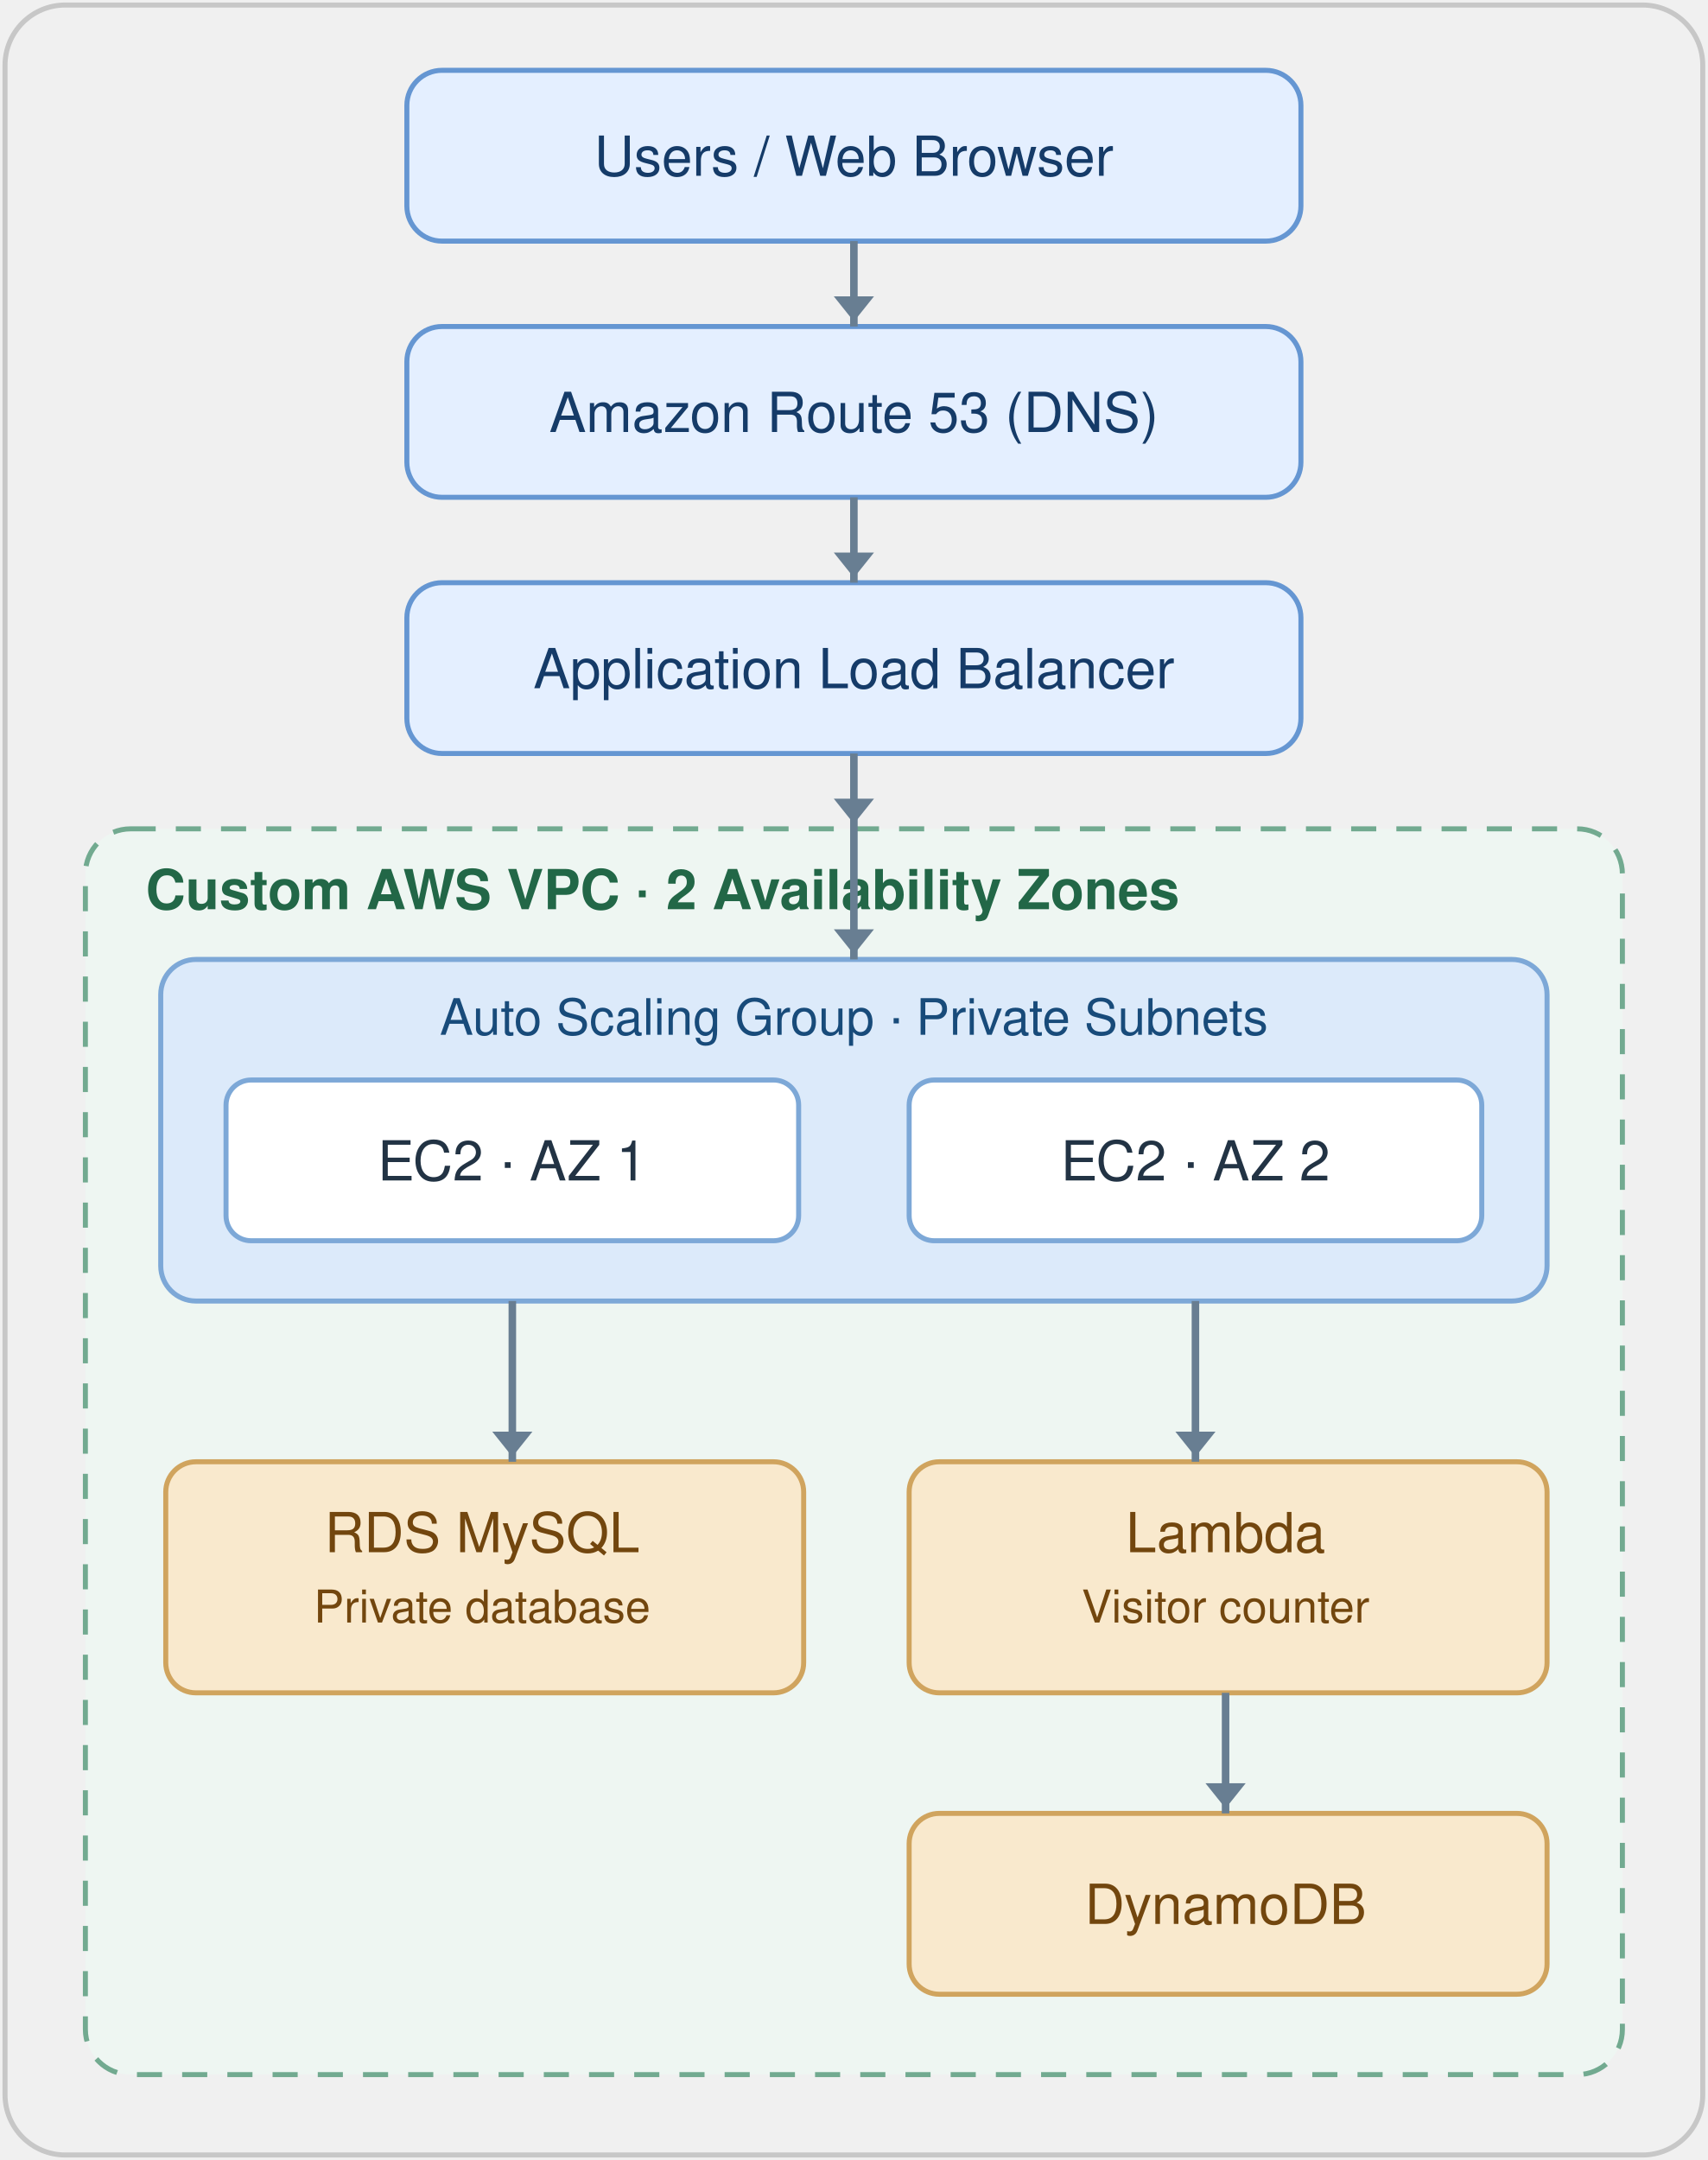
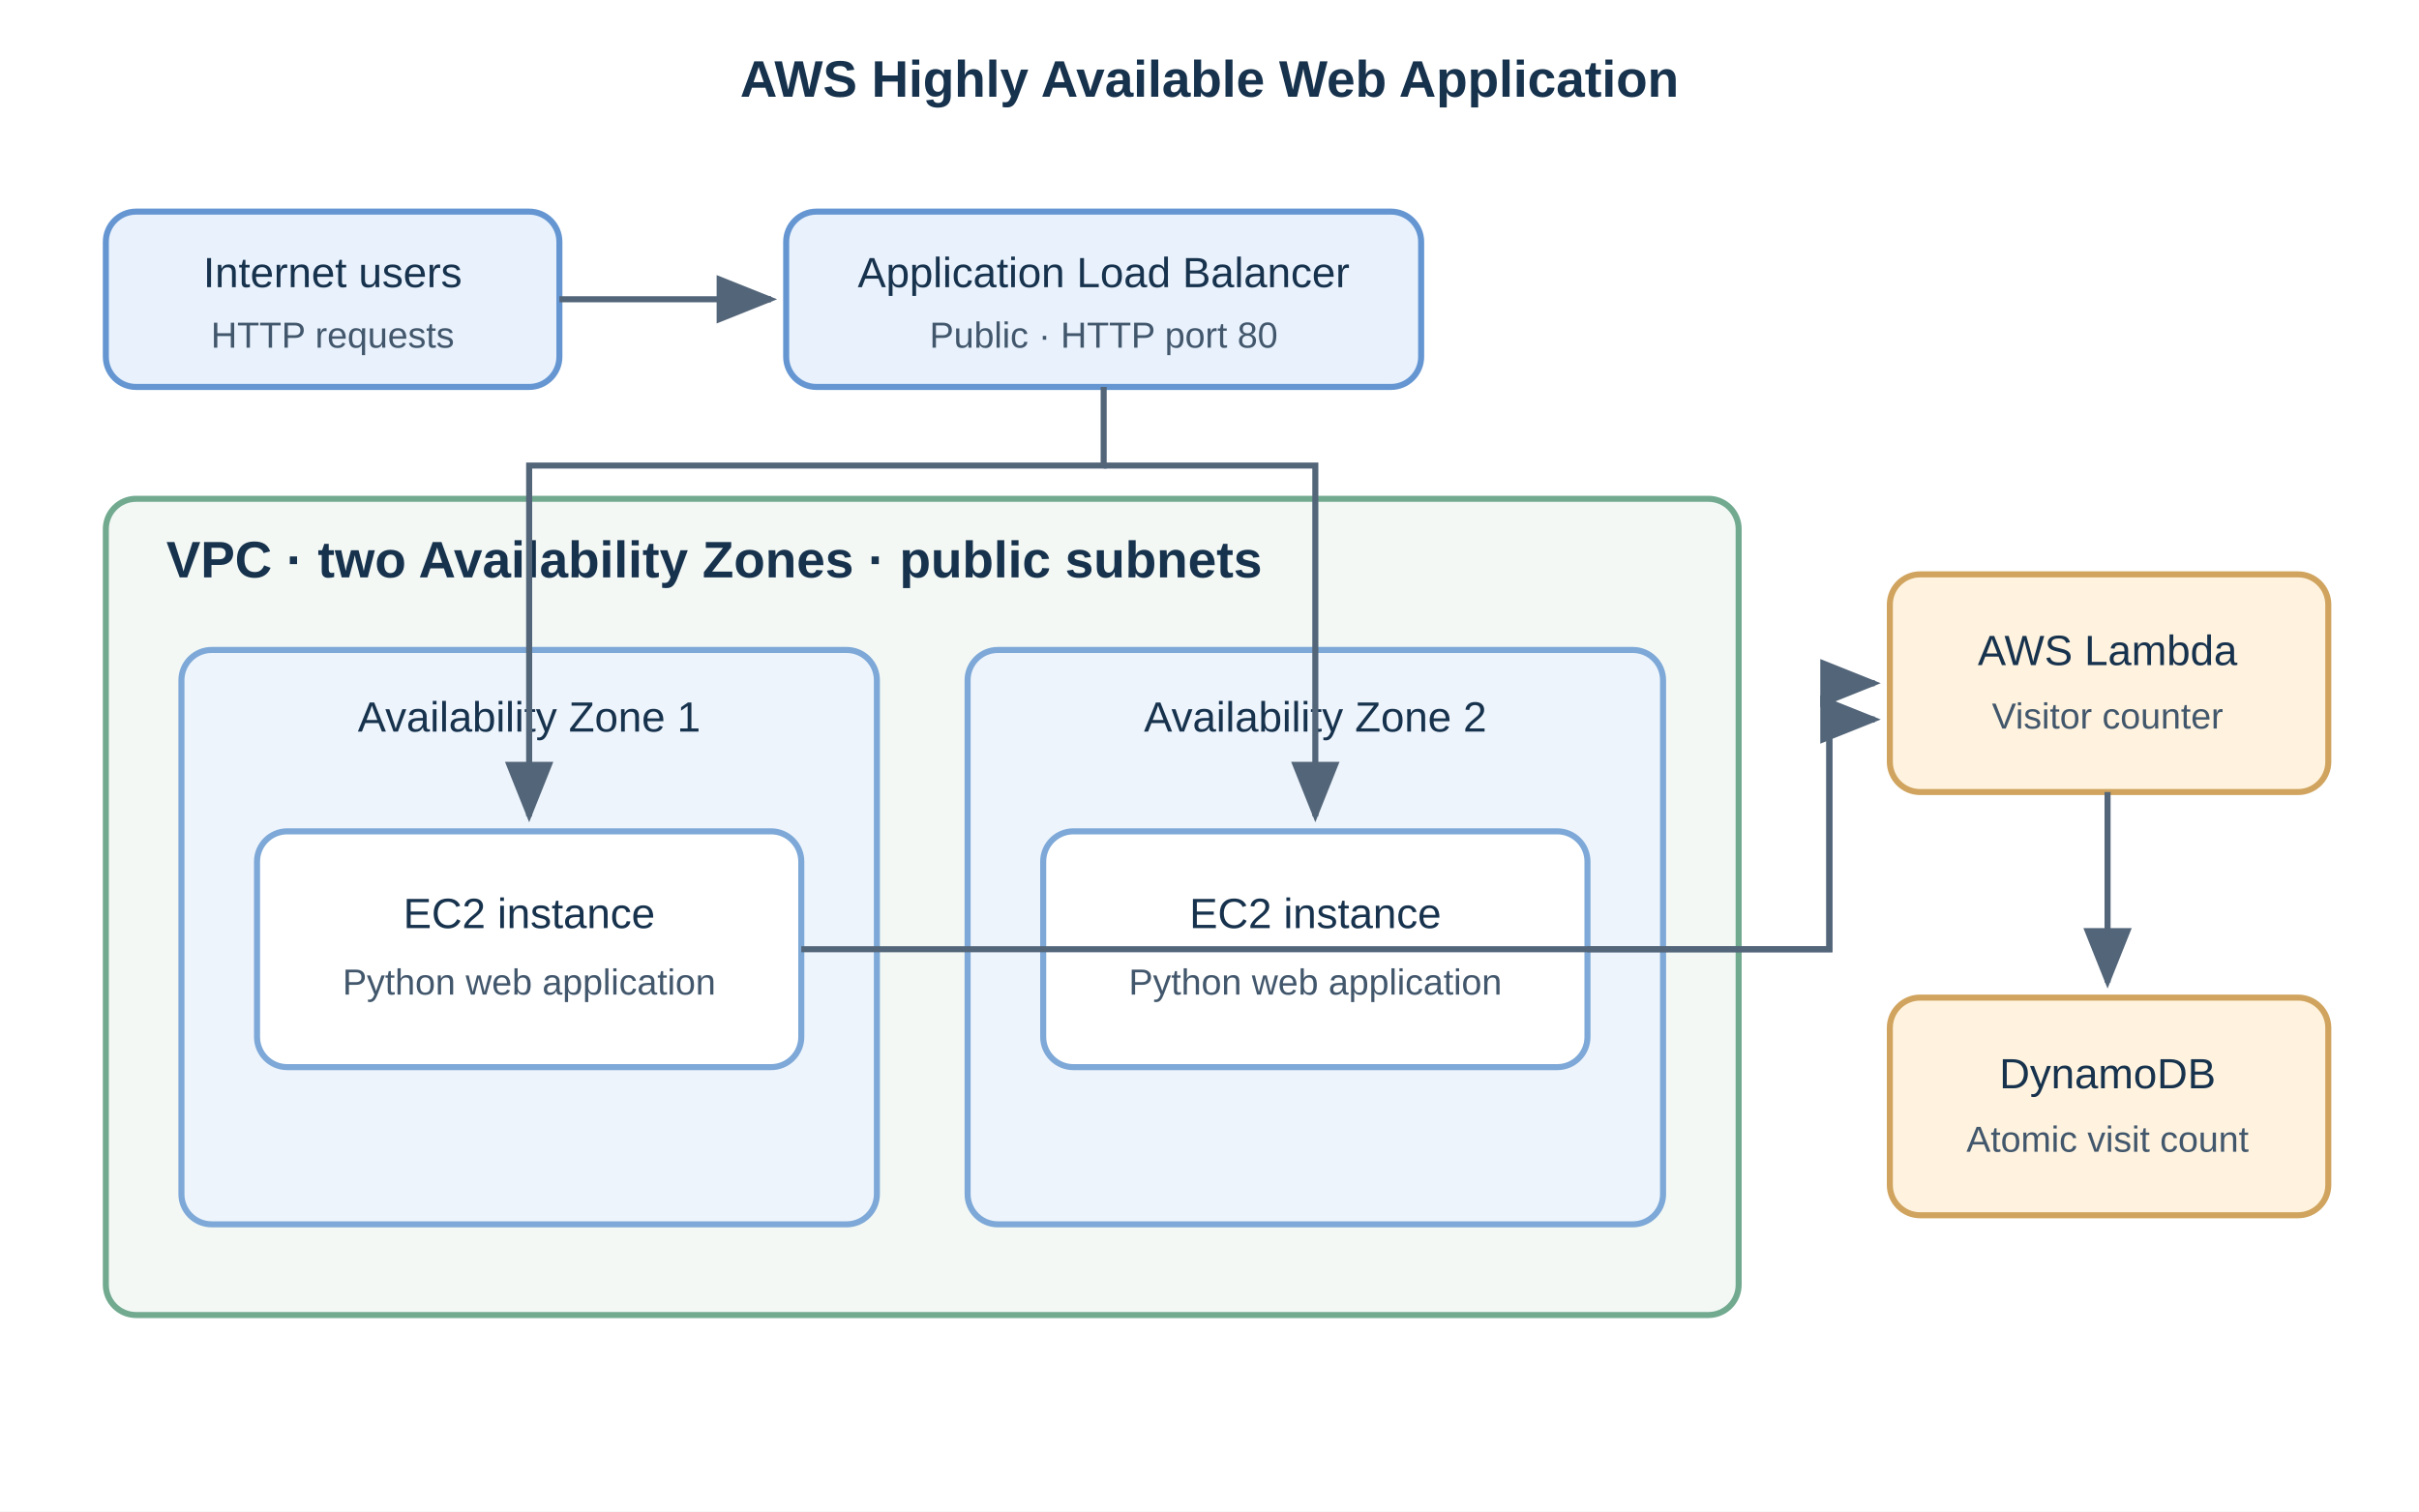
- <svg xmlns="http://www.w3.org/2000/svg" font-family="-apple-system-body, ui-sans-serif, -apple-system, system-ui, &quot;Segoe UI&quot;, Helvetica, &quot;Apple Color Emoji&quot;, Arial, sans-serif, &quot;Segoe UI Emoji&quot;, &quot;Segoe UI Symbol&quot;" font-weight="400" data-d-component="svg" fill="currentColor" style="color:rgb(13, 13, 13)" viewBox="0 0 340 430" width="100%">
-   <rect x="1" y="1" width="338" height="428" rx="12" fill="none" stroke="currentColor" stroke-opacity=".18" />
-   <rect x="81" y="14" width="178" height="34" rx="7" fill="#e4efff" stroke="#6596d2" />
-   <text x="170" y="35" font-size="11" text-anchor="middle" fill="#153b68">Users / Web Browser</text>
-   <rect x="81" y="65" width="178" height="34" rx="7" fill="#e4efff" stroke="#6596d2" />
-   <text x="170" y="86" font-size="11" text-anchor="middle" fill="#153b68">Amazon Route 53 (DNS)</text>
-   <rect x="81" y="116" width="178" height="34" rx="7" fill="#e4efff" stroke="#6596d2" />
-   <text x="170" y="137" font-size="11" text-anchor="middle" fill="#153b68">Application Load Balancer</text>
-   <rect x="17" y="165" width="306" height="248" rx="9" fill="#eef6f2" stroke="#72aa90" stroke-dasharray="5 4" />
-   <text x="29" y="181" font-size="11" fill="#226747" font-weight="bold">Custom AWS VPC · 2 Availability Zones</text>
-   <rect x="32" y="191" width="276" height="68" rx="7" fill="#dceafa" stroke="#7da8d7" />
-   <text x="170" y="206" font-size="10" text-anchor="middle" fill="#184b7a">Auto Scaling Group · Private Subnets</text>
-   <rect x="45" y="215" width="114" height="32" rx="5" fill="#fff" stroke="#7da8d7" />
-   <rect x="181" y="215" width="114" height="32" rx="5" fill="#fff" stroke="#7da8d7" />
-   <text x="102" y="235" font-size="11" text-anchor="middle" fill="#234">EC2 · AZ 1</text>
-   <text x="238" y="235" font-size="11" text-anchor="middle" fill="#234">EC2 · AZ 2</text>
-   <rect x="33" y="291" width="127" height="46" rx="6" fill="#f9e9cd" stroke="#d0a45e" />
-   <text x="96" y="309" text-anchor="middle" font-size="11" fill="#72460e">RDS MySQL</text>
-   <text x="96" y="323" text-anchor="middle" font-size="9" fill="#72460e">Private database</text>
-   <rect x="181" y="291" width="127" height="46" rx="6" fill="#f9e9cd" stroke="#d0a45e" />
-   <text x="244" y="309" text-anchor="middle" font-size="11" fill="#72460e">Lambda</text>
-   <text x="244" y="323" text-anchor="middle" font-size="9" fill="#72460e">Visitor counter</text>
-   <rect x="181" y="361" width="127" height="36" rx="6" fill="#f9e9cd" stroke="#d0a45e" />
-   <text x="244" y="383" text-anchor="middle" font-size="11" fill="#72460e">DynamoDB</text>
-   <g stroke="#687e92" stroke-width="1.5" fill="none">
-     <path d="M170 48 V65 M170 99 V116 M170 150 V165 M170 165 V191" />
-     <path d="M102 259 V291 M238 259 V291 M244 337 V361" />
-   </g>
-   <g fill="#687e92">
-     <path d="M166 59 l4 5 l4 -5 z" />
-     <path d="M166 110 l4 5 l4 -5 z" />
-     <path d="M166 159 l4 5 l4 -5 z" />
-     <path d="M166 185 l4 5 l4 -5 z" />
-     <path d="M98 285 l4 5 l4 -5 z" />
-     <path d="M234 285 l4 5 l4 -5 z" />
-     <path d="M240 355 l4 5 l4 -5 z" />
-   </g>
+ <svg xmlns="http://www.w3.org/2000/svg" viewBox="0 0 800 500" role="img" aria-labelledby="title description">
+   <defs>
+     <marker id="arrow" markerWidth="10" markerHeight="8" refX="9" refY="4" orient="auto">
+       <path d="M0,0 L10,4 L0,8 Z" fill="#536579" />
+     </marker>
+     <style>
+       text { font-family: Arial, sans-serif; fill: #17324d; }
+       .heading { font-size: 17px; font-weight: 700; }
+       .label { font-size: 14px; }
+       .small { font-size: 12px; fill: #42576c; }
+       .box { stroke-width: 2; rx: 10; }
+       .flow { fill: none; stroke: #536579; stroke-width: 2; marker-end: url(#arrow); }
+     </style>
+   </defs>
+   <rect width="800" height="500" fill="#fff" />
+   <text x="400" y="32" text-anchor="middle" class="heading">AWS Highly Available Web Application</text>
+   <rect x="35" y="70" width="150" height="58" class="box" fill="#e8f1fc" stroke="#6596d2" />
+   <text x="110" y="95" text-anchor="middle" class="label">Internet users</text>
+   <text x="110" y="115" text-anchor="middle" class="small">HTTP requests</text>
+   <rect x="260" y="70" width="210" height="58" class="box" fill="#e8f1fc" stroke="#6596d2" />
+   <text x="365" y="95" text-anchor="middle" class="label">Application Load Balancer</text>
+   <text x="365" y="115" text-anchor="middle" class="small">Public · HTTP port 80</text>
+   <path d="M185 99 H255" class="flow" />
+   <rect x="35" y="165" width="540" height="270" class="box" fill="#f3f8f5" stroke="#72aa90" />
+   <text x="55" y="191" class="heading">VPC · two Availability Zones · public subnets</text>
+   <rect x="60" y="215" width="230" height="190" class="box" fill="#edf4fc" stroke="#7da8d7" />
+   <text x="175" y="242" text-anchor="middle" class="label">Availability Zone 1</text>
+   <rect x="85" y="275" width="180" height="78" class="box" fill="#fff" stroke="#7da8d7" />
+   <text x="175" y="307" text-anchor="middle" class="label">EC2 instance</text>
+   <text x="175" y="329" text-anchor="middle" class="small">Python web application</text>
+   <rect x="320" y="215" width="230" height="190" class="box" fill="#edf4fc" stroke="#7da8d7" />
+   <text x="435" y="242" text-anchor="middle" class="label">Availability Zone 2</text>
+   <rect x="345" y="275" width="180" height="78" class="box" fill="#fff" stroke="#7da8d7" />
+   <text x="435" y="307" text-anchor="middle" class="label">EC2 instance</text>
+   <text x="435" y="329" text-anchor="middle" class="small">Python web application</text>
+   <path d="M365 128 V154 H175 V270" class="flow" />
+   <path d="M365 154 H435 V270" class="flow" />
+   <rect x="625" y="190" width="145" height="72" class="box" fill="#fff3df" stroke="#d0a45e" />
+   <text x="697" y="220" text-anchor="middle" class="label">AWS Lambda</text>
+   <text x="697" y="241" text-anchor="middle" class="small">Visitor counter</text>
+   <rect x="625" y="330" width="145" height="72" class="box" fill="#fff3df" stroke="#d0a45e" />
+   <text x="697" y="360" text-anchor="middle" class="label">DynamoDB</text>
+   <text x="697" y="381" text-anchor="middle" class="small">Atomic visit count</text>
+   <path d="M265 314 H605 V226 H620" class="flow" />
+   <path d="M525 314 H605 V238 H620" class="flow" />
+   <path d="M697 262 V325" class="flow" />
</svg>
